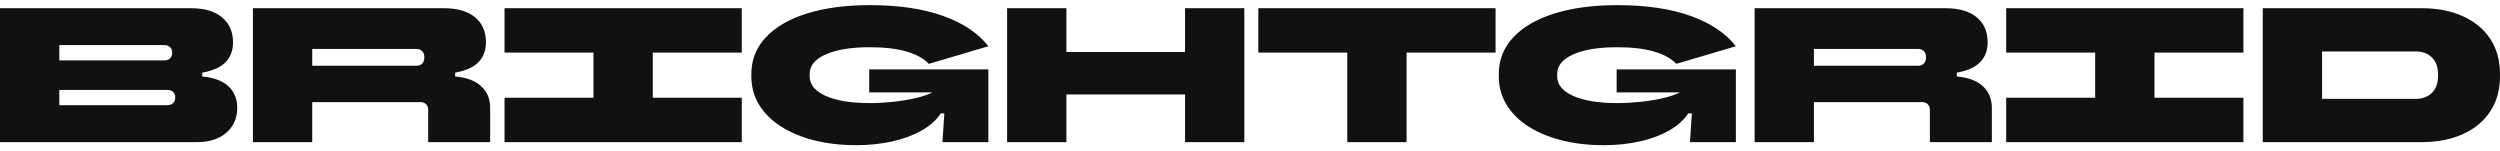
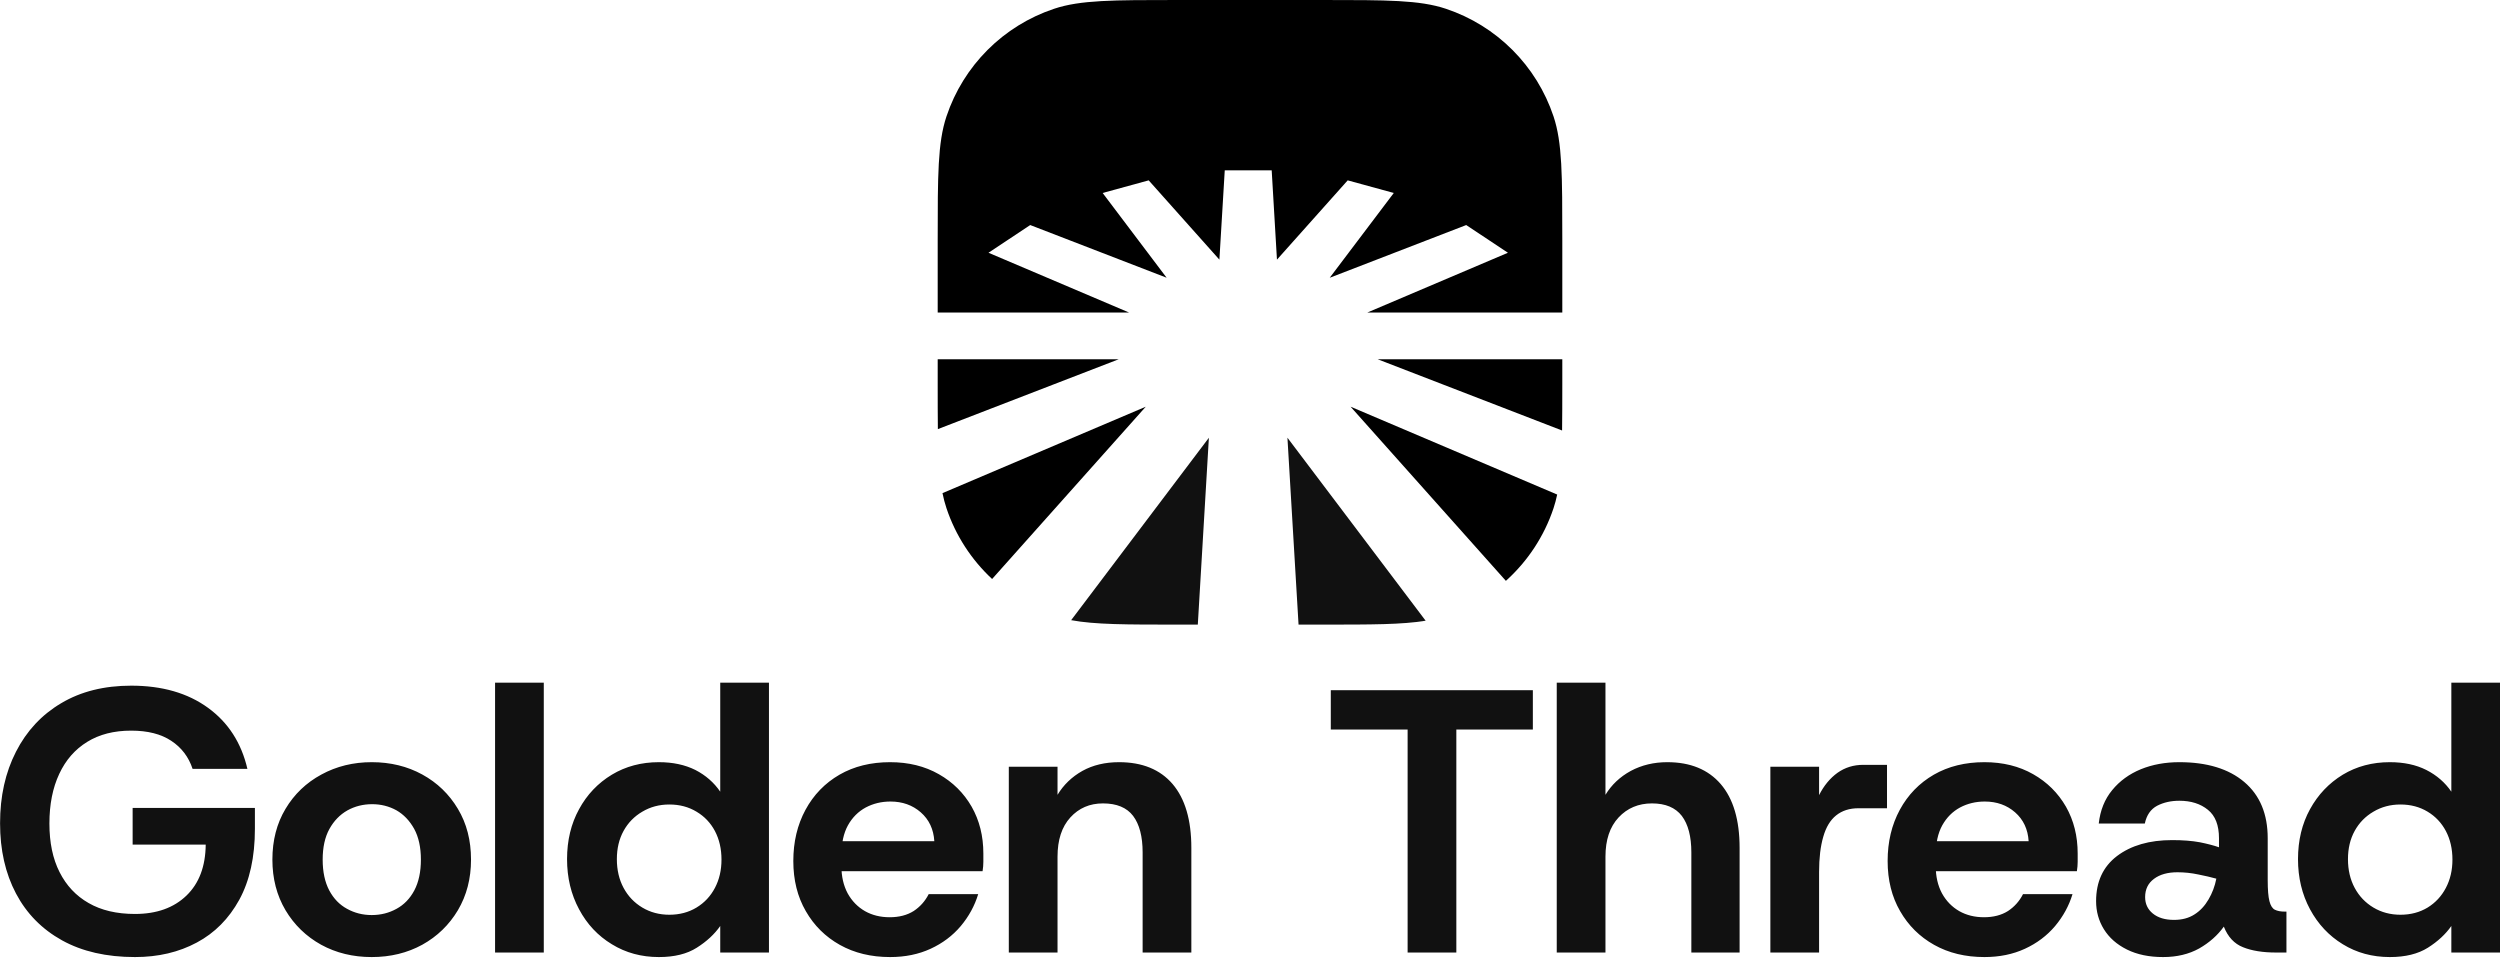
- <svg xmlns="http://www.w3.org/2000/svg" data-logo="logo" viewBox="0 0 457.35 27.56" width="457.35" height="27.56">
-   <g id="logogram" transform="     translate(0, 0)     rotate(0 0 0)        " />
-   <g id="logotype" transform="translate(-2.03, 0)">
-     <path fill="#111111" d="M38.05 26L2.03 26L2.03 1.50L36.93 1.50Q40.71 1.50 42.68 3.20Q44.66 4.89 44.66 7.73L44.66 7.73Q44.66 9.97 43.30 11.37Q41.93 12.77 39.03 13.29L39.03 13.29L39.03 13.99Q42.14 14.27 43.79 15.76Q45.43 17.25 45.43 19.73L45.43 19.73Q45.43 22.54 43.45 24.27Q41.48 26 38.05 26L38.05 26ZM12.88 8.25L12.88 11.05L32.10 11.05Q32.76 11.05 33.15 10.67Q33.53 10.28 33.53 9.65L33.53 9.65Q33.53 8.99 33.13 8.62Q32.73 8.25 32.10 8.25L32.10 8.25L12.88 8.25ZM12.88 16.45L12.88 19.24L32.66 19.24Q33.32 19.24 33.71 18.86Q34.09 18.48 34.09 17.84L34.09 17.84Q34.09 17.18 33.69 16.81Q33.29 16.45 32.66 16.45L32.66 16.45L12.88 16.45ZM59.15 26L48.30 26L48.30 1.50L83.20 1.50Q86.94 1.50 88.94 3.16Q90.93 4.82 90.93 7.73L90.93 7.73Q90.93 9.97 89.56 11.37Q88.20 12.77 85.30 13.29L85.30 13.29L85.30 13.99Q88.48 14.27 90.09 15.80Q91.70 17.32 91.70 19.73L91.70 19.73L91.70 26L80.36 26L80.36 20.09Q80.36 19.45 79.98 19.07Q79.59 18.68 78.93 18.68L78.93 18.68L59.15 18.68L59.15 26ZM59.15 8.95L59.15 12.03L78.23 12.03Q78.89 12.03 79.28 11.61Q79.66 11.19 79.66 10.49L79.66 10.49Q79.66 9.72 79.24 9.34Q78.82 8.95 78.23 8.95L78.23 8.95L59.15 8.95ZM137.73 26L94.33 26L94.33 17.88L110.60 17.88L110.60 9.62L94.33 9.62L94.33 1.50L137.73 1.50L137.73 9.62L121.45 9.62L121.45 17.88L137.73 17.88L137.73 26ZM158.66 26.56L158.66 26.56Q154.53 26.56 151.03 25.68Q147.53 24.81 144.94 23.16Q142.35 21.52 140.91 19.19Q139.48 16.86 139.48 13.96L139.48 13.96L139.48 13.54Q139.48 9.65 142.14 6.82Q144.80 3.98 149.68 2.46Q154.56 0.94 161.14 0.94L161.14 0.94Q169.09 0.94 174.58 2.92Q180.08 4.89 182.84 8.46L182.84 8.46L171.96 11.68Q170.56 10.21 167.88 9.43Q165.20 8.64 161.14 8.64L161.14 8.64Q156.03 8.64 153.09 9.95Q150.15 11.26 150.15 13.54L150.15 13.54L150.15 13.96Q150.15 16.23 153.09 17.55Q156.03 18.86 161.14 18.86L161.14 18.86Q163.17 18.86 165.34 18.63Q167.51 18.41 169.44 17.97Q171.36 17.53 172.62 16.90L172.62 16.90L161.04 16.90L161.04 12.70L182.84 12.70L182.84 26L174.44 26L174.79 20.75L174.13 20.75Q172.94 22.57 170.66 23.86Q168.39 25.16 165.32 25.86Q162.26 26.56 158.66 26.56ZM197.12 26L186.27 26L186.27 1.50L197.12 1.50L197.12 9.51L218.82 9.51L218.82 1.50L229.67 1.50L229.67 26L218.82 26L218.82 17.28L197.12 17.28L197.12 26ZM259.35 26L248.50 26L248.50 9.62L232.23 9.62L232.23 1.50L275.63 1.50L275.63 9.62L259.35 9.62L259.35 26ZM295.40 26.56L295.40 26.56Q291.27 26.56 287.77 25.68Q284.27 24.81 281.68 23.16Q279.09 21.52 277.66 19.19Q276.22 16.86 276.22 13.96L276.22 13.96L276.22 13.54Q276.22 9.65 278.88 6.82Q281.54 3.98 286.42 2.46Q291.31 0.94 297.89 0.94L297.89 0.94Q305.83 0.94 311.33 2.92Q316.82 4.89 319.59 8.46L319.59 8.46L308.70 11.68Q307.30 10.21 304.62 9.43Q301.95 8.64 297.89 8.64L297.89 8.64Q292.78 8.64 289.84 9.95Q286.90 11.26 286.90 13.54L286.90 13.54L286.90 13.96Q286.90 16.23 289.84 17.55Q292.78 18.86 297.89 18.86L297.89 18.86Q299.92 18.86 302.09 18.63Q304.26 18.41 306.18 17.97Q308.11 17.53 309.37 16.90L309.37 16.90L297.78 16.90L297.78 12.70L319.59 12.70L319.59 26L311.19 26L311.54 20.75L310.87 20.75Q309.68 22.57 307.41 23.86Q305.13 25.16 302.07 25.86Q299.01 26.56 295.40 26.56ZM333.87 26L323.02 26L323.02 1.50L357.91 1.50Q361.66 1.50 363.65 3.16Q365.65 4.82 365.65 7.73L365.65 7.73Q365.65 9.97 364.28 11.37Q362.92 12.77 360.01 13.29L360.01 13.29L360.01 13.99Q363.20 14.27 364.81 15.80Q366.42 17.32 366.42 19.73L366.42 19.73L366.42 26L355.08 26L355.08 20.09Q355.08 19.45 354.69 19.07Q354.31 18.68 353.64 18.68L353.64 18.68L333.87 18.68L333.87 26ZM333.87 8.95L333.87 12.03L352.94 12.03Q353.61 12.03 353.99 11.61Q354.38 11.19 354.38 10.49L354.38 10.49Q354.38 9.72 353.96 9.34Q353.54 8.95 352.94 8.95L352.94 8.95L333.87 8.95ZM412.44 26L369.04 26L369.04 17.88L385.32 17.88L385.32 9.62L369.04 9.62L369.04 1.50L412.44 1.50L412.44 9.62L396.17 9.62L396.17 17.88L412.44 17.88L412.44 26ZM444.99 26L415.98 26L415.98 1.50L444.99 1.50Q449.37 1.50 452.60 2.97Q455.84 4.44 457.61 7.13Q459.38 9.83 459.38 13.54L459.38 13.54L459.38 13.96Q459.38 17.67 457.61 20.36Q455.84 23.06 452.60 24.53Q449.37 26 444.99 26L444.99 26ZM426.83 9.41L426.83 18.09L443.94 18.09Q445.80 18.09 446.92 16.99Q448.04 15.88 448.04 13.96L448.04 13.96L448.04 13.54Q448.04 11.61 446.92 10.51Q445.80 9.41 443.94 9.41L443.94 9.41L426.83 9.41Z" />
+ <svg xmlns="http://www.w3.org/2000/svg" data-logo="logo" viewBox="0 0 160.1 62.288" width="160.1" height="62.288">
+   <g style="opacity: 1;" id="logogram" transform="translate(60.05, 0)&#10;    rotate(0 20 20)">
+     <path d="M16.658 40H15.382C12.065 40 10.07 39.999 8.546 39.716L17.367 28.034L16.658 40Z" fill="#111111" />
+     <path d="M31.248 39.751C29.75 39.999 27.788 40 24.618 40H23.109L22.397 28.031L31.248 39.751Z" fill="#111111" />
+     <path d="M39.672 31.671C39.607 31.977 39.531 32.266 39.439 32.543C38.834 34.357 37.771 35.952 36.387 37.198L26.44 26.044L39.672 31.671Z" fill="1" />
+     <path d="M3.485 37.079C2.164 35.851 1.147 34.3 0.561 32.543C0.46 32.238 0.375 31.921 0.307 31.58L13.324 26.046L3.485 37.079Z" fill="#11111" />
+     <path d="M40 24.618C40 25.743 39.997 26.715 39.986 27.569L28.173 23.006H40V24.618Z" fill="11111#FF1616" />
+     <path d="M11.596 23.006L0.011 27.48C0.001 26.648 0 25.704 0 24.618V23.006H11.596Z" fill="11111" />
+     <path d="M24.618 0C28.781 0 30.862 0.001 32.543 0.561C35.798 1.647 38.353 4.202 39.439 7.457C39.999 9.138 40 11.219 40 15.382V20.016H27.509L36.518 16.186L33.846 14.412L25.105 17.788L29.208 12.358L26.257 11.55L21.726 16.628L21.389 10.909H18.383L18.04 16.628L13.512 11.55L10.563 12.358L14.661 17.786L5.925 14.412L3.253 16.186L12.26 20.016H0V15.382C0 11.219 0.001 9.138 0.561 7.457C1.647 4.202 4.202 1.647 7.457 0.561C9.138 0.001 11.219 0 15.382 0H24.618Z" fill="#FF161111116" />
+   </g>
+   <g style="opacity: 1;" id="logotype" transform="translate(-6.696, 43)">
+     <path fill="#111111" d="M15.34 18.29L15.34 18.29Q12.60 18.29 10.67 17.22Q8.74 16.15 7.72 14.22Q6.70 12.29 6.70 9.72L6.70 9.72Q6.70 7.13 7.72 5.14Q8.74 3.14 10.62 2.03Q12.50 0.91 15.10 0.91L15.10 0.91Q18.07 0.91 20.02 2.33Q21.96 3.74 22.54 6.24L22.54 6.24L19.03 6.24Q18.65 5.09 17.66 4.44Q16.68 3.79 15.10 3.79L15.10 3.79Q13.44 3.79 12.28 4.51Q11.11 5.23 10.49 6.56Q9.86 7.90 9.86 9.74L9.86 9.74Q9.86 11.57 10.51 12.85Q11.16 14.14 12.37 14.83Q13.58 15.53 15.34 15.53L15.34 15.53Q17.42 15.53 18.64 14.35Q19.85 13.18 19.87 11.09L19.87 11.09L15.19 11.09L15.19 8.74L23.02 8.74L23.02 10.08Q23.02 12.79 22.02 14.62Q21.02 16.44 19.30 17.36Q17.57 18.29 15.34 18.29ZM30.50 18.29L30.50 18.29Q28.70 18.29 27.26 17.50Q25.82 16.70 24.98 15.29Q24.14 13.87 24.14 12.05L24.14 12.05Q24.14 10.20 24.98 8.80Q25.82 7.39 27.28 6.60Q28.73 5.81 30.50 5.81L30.50 5.81Q32.30 5.81 33.74 6.60Q35.18 7.39 36.02 8.80Q36.86 10.20 36.86 12.05L36.86 12.05Q36.86 13.87 36.02 15.29Q35.18 16.70 33.74 17.50Q32.30 18.29 30.50 18.29ZM30.50 15.60L30.50 15.60Q31.37 15.60 32.09 15.20Q32.81 14.81 33.23 14.02Q33.65 13.22 33.65 12.05L33.65 12.05Q33.65 10.87 33.22 10.08Q32.78 9.29 32.08 8.89Q31.37 8.50 30.53 8.50L30.53 8.50Q29.66 8.50 28.94 8.90Q28.22 9.31 27.79 10.09Q27.36 10.87 27.36 12.05L27.36 12.05Q27.36 13.22 27.78 14.02Q28.20 14.81 28.92 15.20Q29.64 15.60 30.50 15.60ZM41.52 18L38.40 18L38.40 0.72L41.52 0.72L41.52 18ZM48.89 18.29L48.89 18.29Q47.21 18.29 45.88 17.47Q44.54 16.66 43.78 15.23Q43.01 13.80 43.01 12.02L43.01 12.02Q43.01 10.22 43.78 8.82Q44.54 7.42 45.88 6.61Q47.21 5.81 48.89 5.81L48.89 5.81Q50.23 5.81 51.23 6.31Q52.22 6.82 52.82 7.70L52.82 7.70L52.82 0.72L55.94 0.72L55.94 18L52.82 18L52.82 16.30Q52.27 17.09 51.32 17.69Q50.38 18.29 48.89 18.29ZM49.56 15.58L49.56 15.58Q50.54 15.58 51.30 15.12Q52.06 14.66 52.48 13.86Q52.90 13.06 52.90 12.05L52.90 12.05Q52.90 11.02 52.48 10.22Q52.06 9.43 51.30 8.98Q50.54 8.52 49.56 8.52L49.56 8.52Q48.60 8.52 47.83 8.98Q47.06 9.43 46.63 10.21Q46.20 10.99 46.20 12.02L46.20 12.02Q46.20 13.06 46.63 13.86Q47.06 14.66 47.83 15.12Q48.60 15.58 49.56 15.58ZM63.70 18.29L63.70 18.29Q61.87 18.29 60.48 17.51Q59.09 16.73 58.30 15.35Q57.50 13.97 57.50 12.14L57.50 12.14Q57.50 10.30 58.28 8.86Q59.06 7.42 60.46 6.61Q61.85 5.81 63.70 5.81L63.70 5.81Q65.47 5.81 66.82 6.58Q68.16 7.34 68.92 8.66Q69.67 9.98 69.67 11.66L69.67 11.66Q69.67 11.90 69.67 12.19Q69.67 12.48 69.62 12.79L69.62 12.79L59.76 12.79L59.76 10.87L66.53 10.87Q66.46 9.72 65.66 9.02Q64.87 8.33 63.72 8.33L63.72 8.33Q62.86 8.33 62.14 8.71Q61.42 9.10 61.00 9.85Q60.58 10.61 60.58 11.78L60.58 11.78L60.58 12.46Q60.58 13.46 60.98 14.21Q61.39 14.95 62.09 15.35Q62.78 15.74 63.67 15.74L63.67 15.74Q64.58 15.74 65.21 15.34Q65.83 14.93 66.17 14.26L66.17 14.26L69.34 14.26Q69 15.38 68.22 16.31Q67.44 17.23 66.29 17.76Q65.14 18.29 63.70 18.29ZM74.42 18L71.30 18L71.30 6.10L74.42 6.10L74.42 7.90Q75 6.94 76.01 6.37Q77.02 5.81 78.36 5.81L78.36 5.81Q80.59 5.81 81.79 7.21Q82.99 8.62 82.99 11.30L82.99 11.30L82.99 18L79.87 18L79.87 11.59Q79.87 10.06 79.26 9.25Q78.65 8.45 77.33 8.45L77.33 8.45Q76.06 8.45 75.24 9.35Q74.42 10.25 74.42 11.86L74.42 11.86L74.42 18ZM99.96 18L96.84 18L96.84 3.72L91.92 3.72L91.92 1.20L104.86 1.20L104.86 3.72L99.96 3.72L99.96 18ZM109.51 18L106.39 18L106.39 0.72L109.51 0.72L109.51 7.90Q110.09 6.94 111.13 6.37Q112.18 5.81 113.47 5.81L113.47 5.81Q115.68 5.81 116.89 7.21Q118.10 8.62 118.10 11.30L118.10 11.30L118.10 18L115.01 18L115.01 11.59Q115.01 10.06 114.40 9.25Q113.78 8.45 112.49 8.45L112.49 8.45Q111.19 8.45 110.35 9.35Q109.51 10.25 109.51 11.86L109.51 11.86L109.51 18ZM123.19 18L120.07 18L120.07 6.10L123.19 6.10L123.19 7.92Q123.65 7.01 124.37 6.49Q125.09 5.98 126.02 5.98L126.02 5.98L127.54 5.98L127.54 8.76L125.71 8.76Q124.85 8.76 124.28 9.22Q123.72 9.67 123.46 10.58Q123.19 11.50 123.19 12.84L123.19 12.84L123.19 18ZM133.78 18.29L133.78 18.29Q131.95 18.29 130.56 17.51Q129.17 16.73 128.38 15.35Q127.58 13.97 127.58 12.14L127.58 12.14Q127.58 10.30 128.36 8.86Q129.14 7.42 130.54 6.61Q131.93 5.81 133.78 5.81L133.78 5.81Q135.55 5.81 136.90 6.58Q138.24 7.34 139.00 8.66Q139.75 9.98 139.75 11.66L139.75 11.66Q139.75 11.90 139.75 12.19Q139.75 12.48 139.70 12.79L139.70 12.79L129.84 12.79L129.84 10.87L136.61 10.87Q136.54 9.72 135.74 9.02Q134.95 8.33 133.80 8.33L133.80 8.33Q132.94 8.33 132.22 8.71Q131.50 9.10 131.08 9.85Q130.66 10.61 130.66 11.78L130.66 11.78L130.66 12.46Q130.66 13.46 131.06 14.21Q131.47 14.95 132.17 15.35Q132.86 15.74 133.75 15.74L133.75 15.74Q134.66 15.74 135.29 15.34Q135.91 14.93 136.25 14.26L136.25 14.26L139.42 14.26Q139.08 15.38 138.30 16.31Q137.52 17.23 136.37 17.76Q135.22 18.29 133.78 18.29ZM145.22 18.29L145.22 18.29Q143.88 18.29 142.91 17.81Q141.94 17.33 141.43 16.51Q140.93 15.70 140.93 14.71L140.93 14.71Q140.93 12.84 142.27 11.82Q143.62 10.80 145.80 10.80L145.80 10.80Q146.83 10.80 147.58 10.94Q148.32 11.09 148.80 11.26L148.80 11.26L148.80 10.68Q148.80 9.43 148.09 8.86Q147.38 8.28 146.26 8.28L146.26 8.28Q145.46 8.28 144.84 8.60Q144.22 8.93 144.05 9.74L144.05 9.74L141.10 9.74Q141.24 8.47 141.96 7.60Q142.68 6.72 143.80 6.26Q144.91 5.81 146.26 5.81L146.26 5.81Q148.92 5.81 150.42 7.08Q151.92 8.35 151.92 10.68L151.92 10.68L151.92 13.37Q151.92 14.28 152.03 14.71Q152.14 15.14 152.38 15.26Q152.62 15.38 153.02 15.38L153.02 15.38L153.12 15.38L153.12 18L152.45 18Q151.18 18 150.34 17.66Q149.50 17.33 149.11 16.34L149.11 16.34Q148.51 17.18 147.53 17.74Q146.54 18.29 145.22 18.29ZM145.92 15.91L145.92 15.91Q146.69 15.91 147.23 15.56Q147.77 15.22 148.13 14.60Q148.49 13.99 148.63 13.27L148.63 13.27Q148.13 13.13 147.47 13.00Q146.81 12.86 146.14 12.86L146.14 12.86Q145.20 12.86 144.64 13.28Q144.07 13.70 144.07 14.45L144.07 14.45Q144.07 15.10 144.56 15.50Q145.06 15.91 145.92 15.91ZM159.74 18.29L159.74 18.29Q158.06 18.29 156.73 17.47Q155.40 16.66 154.63 15.23Q153.86 13.80 153.86 12.02L153.86 12.02Q153.86 10.22 154.63 8.82Q155.40 7.42 156.73 6.61Q158.06 5.81 159.74 5.81L159.74 5.81Q161.09 5.81 162.08 6.31Q163.08 6.82 163.68 7.70L163.68 7.70L163.68 0.72L166.80 0.72L166.80 18L163.68 18L163.68 16.30Q163.13 17.09 162.18 17.69Q161.23 18.29 159.74 18.29ZM160.42 15.58L160.42 15.58Q161.40 15.58 162.16 15.12Q162.91 14.66 163.33 13.86Q163.75 13.06 163.75 12.05L163.75 12.05Q163.75 11.02 163.33 10.22Q162.91 9.43 162.16 8.98Q161.40 8.52 160.42 8.52L160.42 8.52Q159.46 8.52 158.69 8.98Q157.92 9.43 157.49 10.21Q157.06 10.99 157.06 12.02L157.06 12.02Q157.06 13.06 157.49 13.86Q157.92 14.66 158.69 15.12Q159.46 15.58 160.42 15.58Z" />
  </g>
</svg>
